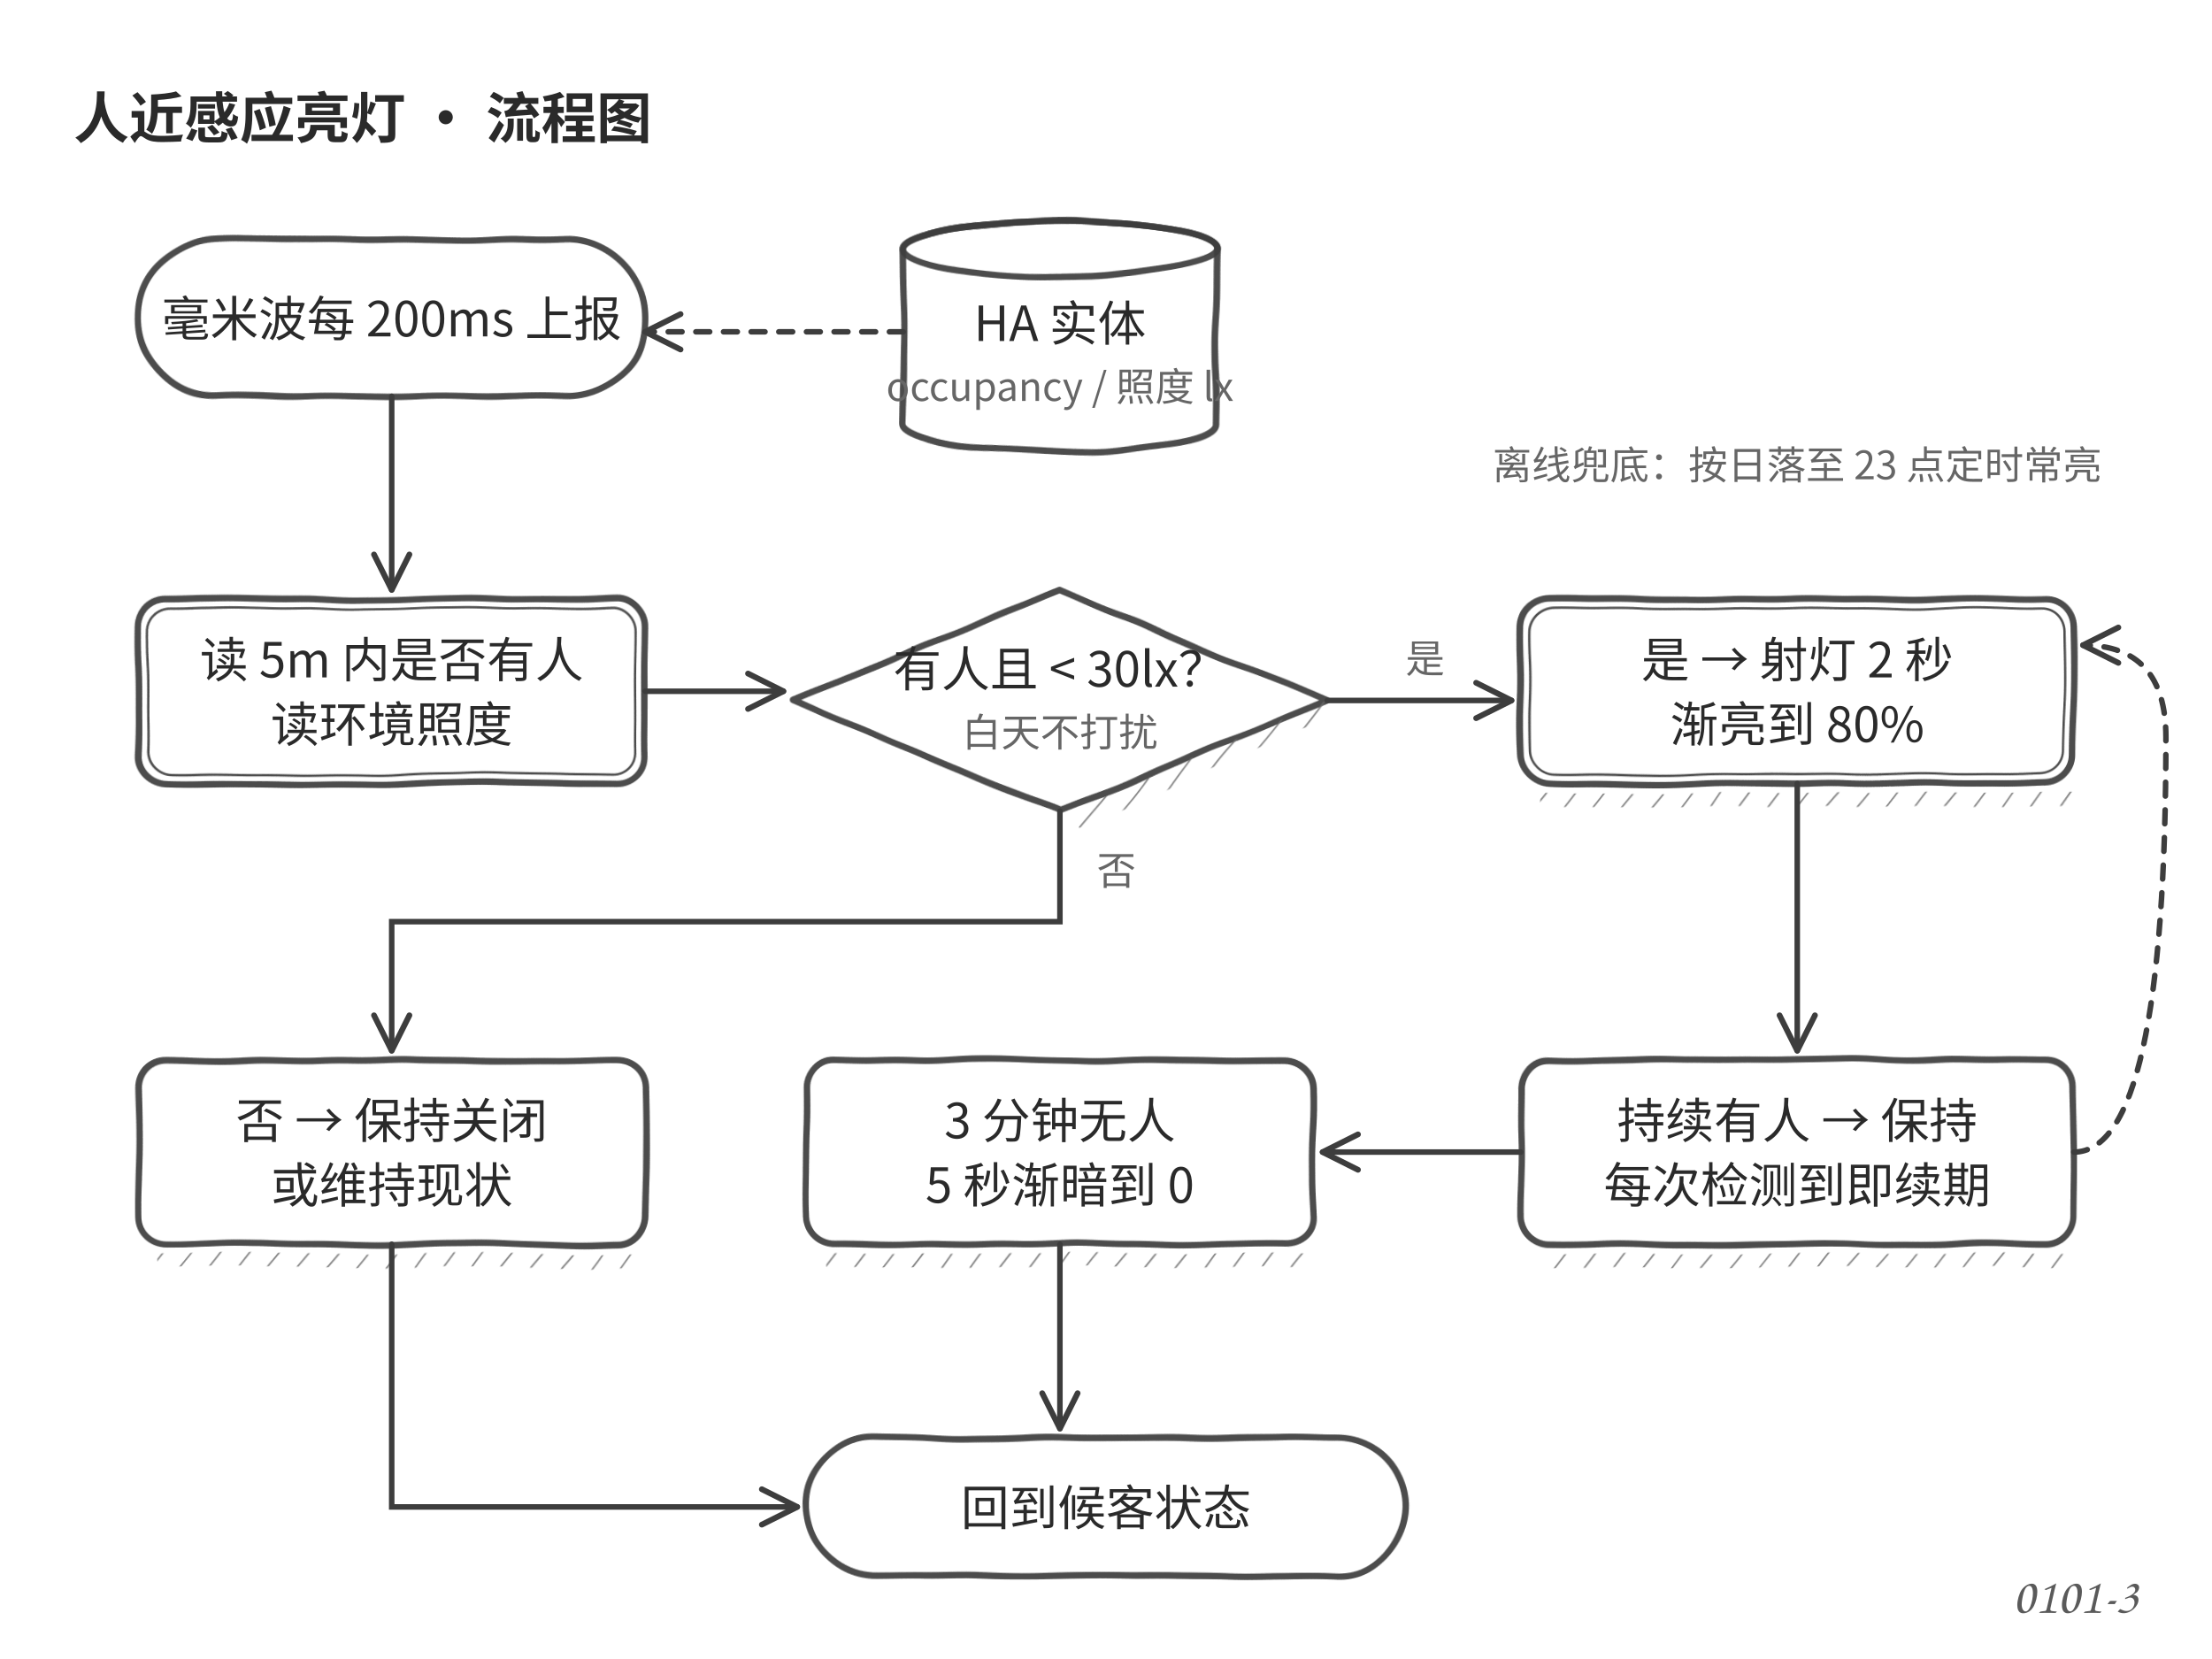
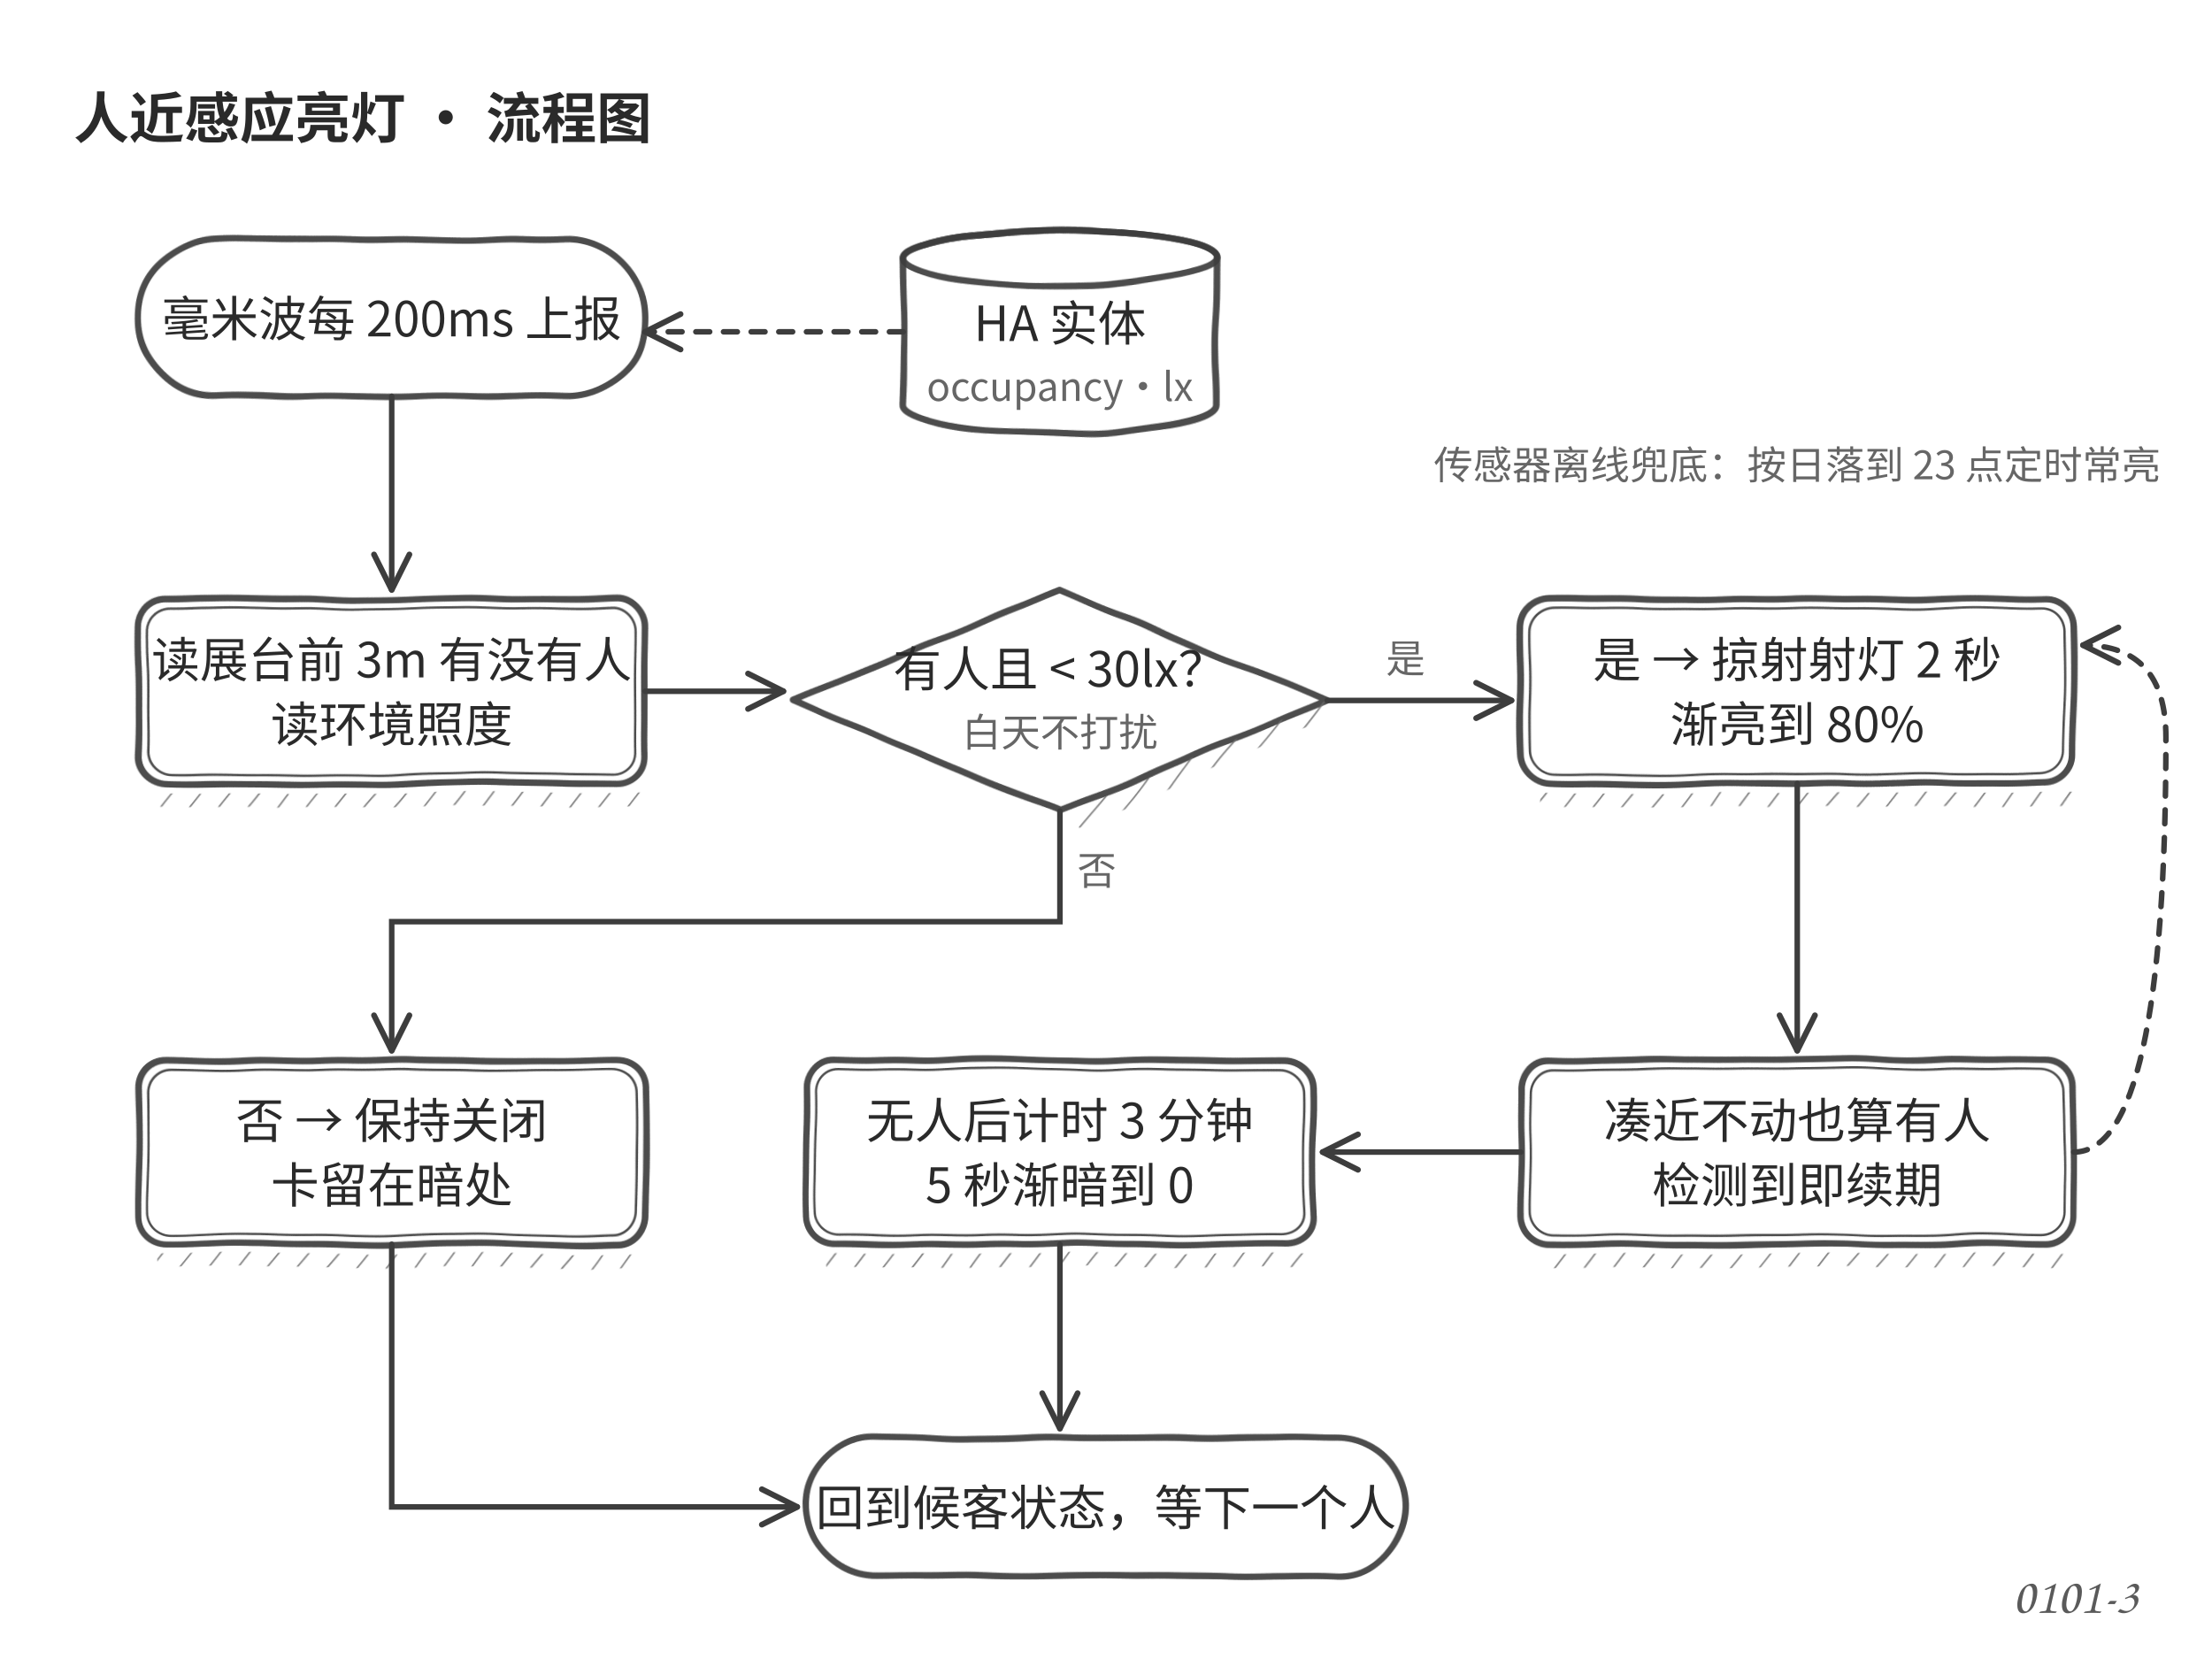
<svg xmlns="http://www.w3.org/2000/svg" viewBox="0 0 480 360" width="480" height="360" font-family="'Noto Sans SC','PingFang SC','Noto Sans CJK SC',sans-serif">
  <defs>
    <filter id="p0101-3-pencil" x="-5%" y="-5%" width="110%" height="110%">
      <feTurbulence type="fractalNoise" baseFrequency="0.045" numOctaves="2" seed="5" result="n" />
      <feDisplacementMap in="SourceGraphic" in2="n" scale="1.4" xChannelSelector="R" yChannelSelector="G" />
    </filter>
    <pattern id="p0101-3-shade" width="5" height="5" patternUnits="userSpaceOnUse" patternTransform="rotate(38)">
      <line x1="0" y1="0" x2="0" y2="5" stroke="#6b6b6b" stroke-width="0.7" stroke-opacity="0.8" />
    </pattern>
    <marker id="p0101-3-arrow" viewBox="0 0 10 10" refX="9" refY="5" markerWidth="8" markerHeight="8" orient="auto-start-reverse">
      <path d="M1 1 L9 5 L1 9" fill="none" stroke="#3d3d3d" stroke-width="1.3" stroke-linecap="round" stroke-linejoin="round" />
    </marker>
  </defs>
  <text x="16" y="30" font-weight="700" font-size="12" fill="#2a2a2a">人近感应亮灯 · 流程图</text>
  <g filter="url(#p0101-3-pencil)" stroke="#3d3d3d" fill="none" stroke-linecap="round" stroke-linejoin="round" stroke-width="1.4" stroke-opacity="0.92">
-     <rect x="30" y="52" width="110" height="34" rx="17" />
-     <path d="M196 54 a34 6 0 0 1 68 0 v38 a34 6 0 0 1 -68 0 Z" />
-     <ellipse cx="230" cy="54" rx="34" ry="6" />
+     <rect x="30" y="52" width="110" height="34" rx="17.0" />
+     <path d="M196 56 a34.0 6 0 0 1 68 0 v32 a34.0 6 0 0 1 -68 0 Z" />
+     <ellipse cx="230.0" cy="56" rx="34.0" ry="6" />
    <rect x="30" y="130" width="110" height="40" rx="6" />
    <rect x="32" y="132" width="106" height="36" rx="5" stroke-width="0.5" />
-     <path d="M230 128 l58 24 l-58 24 l-58 -24 Z" />
+     <path d="M34 172 h106 v3 h-106 Z" fill="url(#p0101-3-shade)" stroke="none" />
+     <path d="M230.0 128 l58.0 24.0 l-58.0 24.0 l-58.0 -24.0 Z" />
+     <path d="M232.0 176 l56.0 -24.0 l4 2 l-58.0 26.0 Z" fill="url(#p0101-3-shade)" stroke="none" />
    <rect x="330" y="130" width="120" height="40" rx="6" />
    <rect x="332" y="132" width="116" height="36" rx="5" stroke-width="0.5" />
+     <path d="M334 172 h116 v3 h-116 Z" fill="url(#p0101-3-shade)" stroke="none" />
    <rect x="30" y="230" width="110" height="40" rx="6" />
+     <rect x="32" y="232" width="106" height="36" rx="5" stroke-width="0.5" />
+     <path d="M34 272 h106 v3 h-106 Z" fill="url(#p0101-3-shade)" stroke="none" />
    <rect x="175" y="230" width="110" height="40" rx="6" />
+     <rect x="177" y="232" width="106" height="36" rx="5" stroke-width="0.5" />
+     <path d="M179 272 h106 v3 h-106 Z" fill="url(#p0101-3-shade)" stroke="none" />
    <rect x="330" y="230" width="120" height="40" rx="6" />
-     <path d="M232 176 l56 -24 l4 2 l-58 26 Z" fill="url(#p0101-3-shade)" stroke="none" />
-     <path d="M334 172 h116 v3 h-116 Z" fill="url(#p0101-3-shade)" stroke="none" />
-     <path d="M34 272 h106 v3 h-106 Z M179 272 h106 v3 h-106 Z M334 272 h116 v3 h-116 Z" fill="url(#p0101-3-shade)" stroke="none" />
-     <rect x="175" y="312" width="130" height="30" rx="15" />
+     <rect x="332" y="232" width="116" height="36" rx="5" stroke-width="0.5" />
+     <path d="M334 272 h116 v3 h-116 Z" fill="url(#p0101-3-shade)" stroke="none" />
+     <rect x="175" y="312" width="130" height="30" rx="15.0" />
  </g>
  <g stroke="#3d3d3d" stroke-width="1.2" fill="none" marker-end="url(#p0101-3-arrow)" stroke-linecap="round">
    <path d="M85 86 V128" />
    <path d="M196 72 Q160 72 140 72" stroke-dasharray="3 3" />
    <path d="M140 150 H170" />
    <path d="M288 152 H328" />
    <path d="M230 176 V200 H85 V228" />
    <path d="M390 170 V228" />
    <path d="M330 250 H287" />
    <path d="M230 270 V310" />
    <path d="M85 270 V327 H173" />
    <path d="M450 250 Q470 250 470 160 Q470 140 452 140" stroke-dasharray="3 3" />
  </g>
  <g font-size="10.5" fill="#2a2a2a" text-anchor="middle">
    <text x="85" y="73">毫米波每 200ms 上报</text>
    <text x="230" y="74">HA 实体</text>
-     <text x="230" y="87" font-size="8.5" fill="#666">occupancy / 照度 lx</text>
-     <text x="85" y="147">读 5m 内是否有人</text>
+     <text x="230" y="87" font-size="8.5" fill="#666">occupancy·lx</text>
+     <text x="85" y="147">读展台前 3m 有没有人</text>
    <text x="85" y="161">读环境照度</text>
    <text x="230" y="149">有人且 &lt; 30lx？</text>
    <text x="230" y="162" font-size="8.5" fill="#666">白天不打扰</text>
-     <text x="390" y="147">是 → 射灯 2 秒</text>
+     <text x="390" y="147">是 → 掠射射灯 2 秒</text>
    <text x="390" y="161">渐亮到 80%</text>
    <text x="85" y="247">否 → 保持关闭</text>
-     <text x="85" y="261">或维持现状</text>
-     <text x="230" y="247">3 分钟无人</text>
+     <text x="85" y="261">卡留在暗处</text>
+     <text x="230" y="247">无人后计时 3 分钟</text>
    <text x="230" y="261">5 秒渐暗到 0</text>
-     <text x="390" y="247">持续有人 → 保持</text>
-     <text x="390" y="261">每次检测到即续期</text>
-     <text x="240" y="331">回到候客状态</text>
-   </g>
-   <g font-size="8.5" fill="#666">
-     <text x="305" y="146">是</text>
-     <text x="238" y="192">否</text>
-     <text x="390" y="104" text-anchor="middle">离线兜底：按日落至 23 点定时常亮</text>
+     <text x="390" y="247">凑近不动也算有人</text>
+     <text x="390" y="261">检测到即续期</text>
+     <text x="240" y="331">回到候客状态，等下一个人</text>
+     <text x="305" y="146" font-size="8.5" fill="#666">是</text>
+     <text x="238" y="192" font-size="8.5" fill="#666">否</text>
+     <text x="390" y="104" font-size="8.5" fill="#666">传感器离线兜底：按日落到 23 点定时常亮</text>
  </g>
  <text x="464" y="350" text-anchor="end" font-family="'Long Cang','Kaiti SC',cursive" font-size="11" fill="#5a5a5a">0101-3</text>
</svg>
